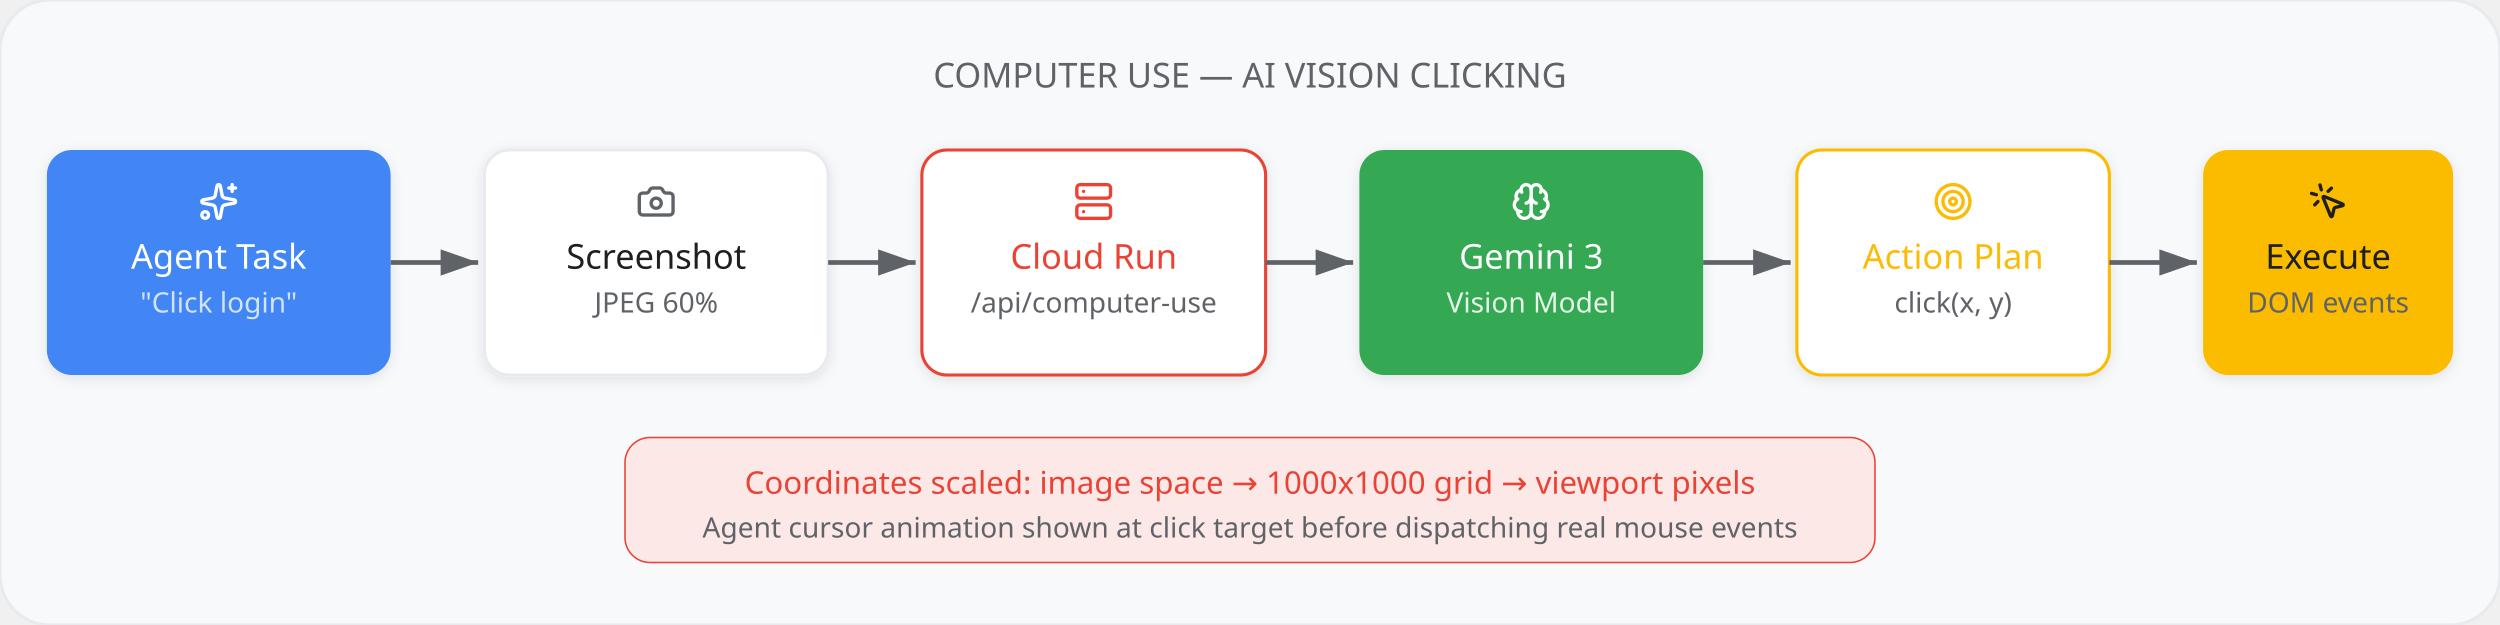
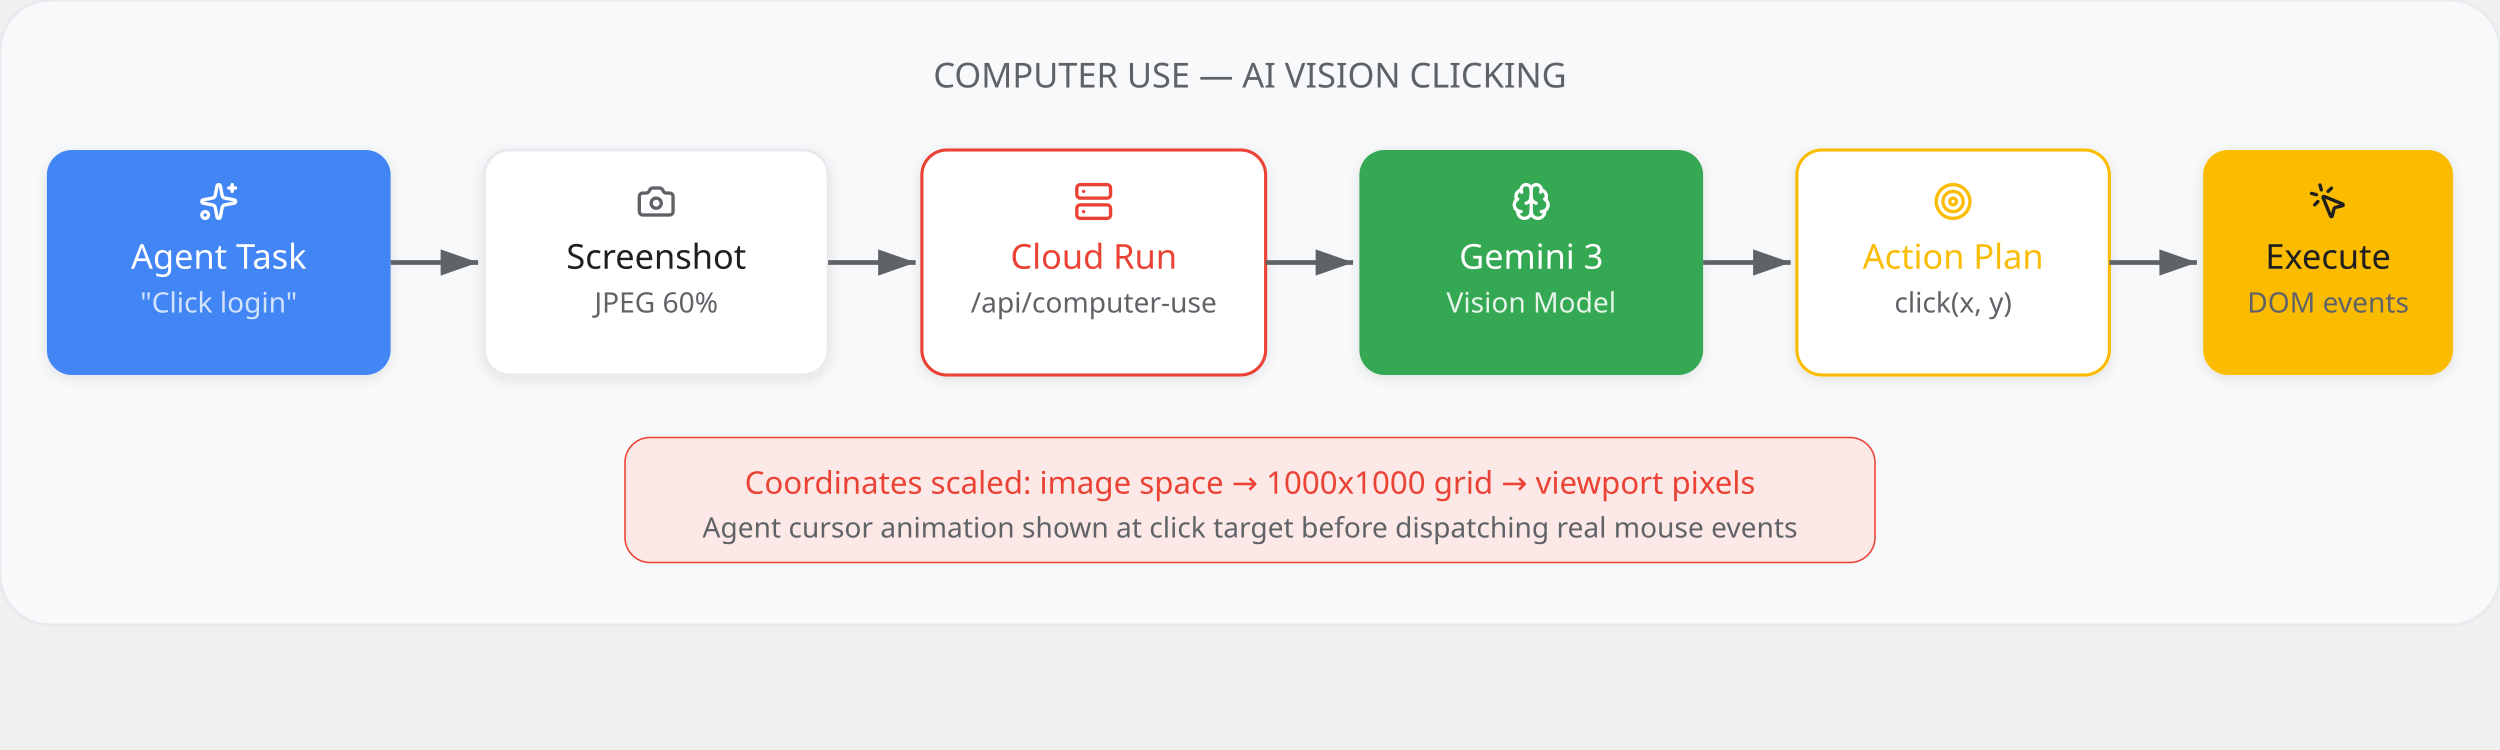
- <svg xmlns="http://www.w3.org/2000/svg" viewBox="0 0 800 200" style="width:100%;max-width:800px;margin:24px auto;display:block;font-family:'Google Sans',sans-serif">
+ <svg xmlns="http://www.w3.org/2000/svg" viewBox="0 0 800 240" style="width:100%;max-width:800px;margin:24px auto;display:block;font-family:'Google Sans',sans-serif">
  <defs>
    <filter id="sc">
      <feDropShadow dx="0" dy="1" stdDeviation="2" flood-opacity="0.1" />
    </filter>
    <marker id="ac" viewBox="0 0 10 7" refX="10" refY="3.5" markerWidth="8" markerHeight="6" orient="auto">
      <polygon points="0 0, 10 3.5, 0 7" fill="#5F6368" />
    </marker>
  </defs>
  <rect width="800" height="200" rx="16" fill="#f8f9fa" stroke="#e8eaed" />
  <text x="400" y="28" text-anchor="middle" fill="#5F6368" font-size="11" font-weight="500">COMPUTER USE — AI VISION CLICKING</text>
  <rect x="15" y="48" width="110" height="72" rx="8" fill="#4285F4" filter="url(#sc)" />
  <g transform="translate(63.5,58) scale(0.54)" stroke="#fff" stroke-width="2" stroke-linecap="round" stroke-linejoin="round" fill="none">
    <path d="M11.017 2.814a1 1 0 0 1 1.966 0l1.051 5.558a2 2 0 0 0 1.594 1.594l5.558 1.051a1 1 0 0 1 0 1.966l-5.558 1.051a2 2 0 0 0-1.594 1.594l-1.051 5.558a1 1 0 0 1-1.966 0l-1.051-5.558a2 2 0 0 0-1.594-1.594l-5.558-1.051a1 1 0 0 1 0-1.966l5.558-1.051a2 2 0 0 0 1.594-1.594z" />
    <path d="M20 2v4" />
    <path d="M22 4h-4" />
    <circle cx="4" cy="20" r="2" />
  </g>
  <text x="70" y="86" text-anchor="middle" fill="#fff" font-size="11" font-weight="500">Agent Task</text>
  <text x="70" y="100" text-anchor="middle" fill="#d2e3fc" font-size="9">"Click login"</text>
  <rect x="155" y="48" width="110" height="72" rx="8" fill="#fff" stroke="#e8eaed" filter="url(#sc)" />
  <g transform="translate(203.5,58) scale(0.54)" stroke="#5F6368" stroke-width="2" stroke-linecap="round" stroke-linejoin="round" fill="none">
    <path d="M13.997 4a2 2 0 0 1 1.76 1.05l.486.9A2 2 0 0 0 18.003 7H20a2 2 0 0 1 2 2v9a2 2 0 0 1-2 2H4a2 2 0 0 1-2-2V9a2 2 0 0 1 2-2h1.997a2 2 0 0 0 1.759-1.048l.489-.904A2 2 0 0 1 10.004 4z" />
    <circle cx="12" cy="13" r="3" />
  </g>
  <text x="210" y="86" text-anchor="middle" fill="#1f1f1f" font-size="11" font-weight="500">Screenshot</text>
  <text x="210" y="100" text-anchor="middle" fill="#5F6368" font-size="9">JPEG 60%</text>
  <rect x="295" y="48" width="110" height="72" rx="8" fill="#fff" stroke="#EA4335" filter="url(#sc)" />
  <g transform="translate(343.5,58) scale(0.54)" stroke="#EA4335" stroke-width="2" stroke-linecap="round" stroke-linejoin="round" fill="none">
    <rect width="20" height="8" x="2" y="2" rx="2" ry="2" />
    <rect width="20" height="8" x="2" y="14" rx="2" ry="2" />
    <line x1="6" x2="6.01" y1="6" y2="6" />
    <line x1="6" x2="6.01" y1="18" y2="18" />
  </g>
  <text x="350" y="86" text-anchor="middle" fill="#EA4335" font-size="11" font-weight="500">Cloud Run</text>
  <text x="350" y="100" text-anchor="middle" fill="#5F6368" font-size="9">/api/computer-use</text>
  <rect x="435" y="48" width="110" height="72" rx="8" fill="#34A853" filter="url(#sc)" />
  <g transform="translate(483.5,58) scale(0.54)" stroke="#fff" stroke-width="2" stroke-linecap="round" stroke-linejoin="round" fill="none">
    <path d="M12 18V5" />
    <path d="M15 13a4.17 4.17 0 0 1-3-4 4.17 4.17 0 0 1-3 4" />
    <path d="M17.598 6.5A3 3 0 1 0 12 5a3 3 0 1 0-5.598 1.5" />
    <path d="M17.997 5.125a4 4 0 0 1 2.526 5.77" />
    <path d="M18 18a4 4 0 0 0 2-7.464" />
    <path d="M19.967 17.483A4 4 0 1 1 12 18a4 4 0 1 1-7.967-.517" />
    <path d="M6 18a4 4 0 0 1-2-7.464" />
    <path d="M6.003 5.125a4 4 0 0 0-2.526 5.77" />
  </g>
  <text x="490" y="86" text-anchor="middle" fill="#fff" font-size="11" font-weight="500">Gemini 3</text>
  <text x="490" y="100" text-anchor="middle" fill="#e6f4ea" font-size="9">Vision Model</text>
  <rect x="575" y="48" width="100" height="72" rx="8" fill="#fff" stroke="#FBBC05" filter="url(#sc)" />
  <g transform="translate(618.5,58) scale(0.54)" stroke="#FBBC05" stroke-width="2" stroke-linecap="round" stroke-linejoin="round" fill="none">
    <circle cx="12" cy="12" r="10" />
    <circle cx="12" cy="12" r="6" />
    <circle cx="12" cy="12" r="2" />
  </g>
  <text x="625" y="86" text-anchor="middle" fill="#FBBC05" font-size="11" font-weight="500">Action Plan</text>
  <text x="625" y="100" text-anchor="middle" fill="#5F6368" font-size="9">click(x, y)</text>
  <rect x="705" y="48" width="80" height="72" rx="8" fill="#FBBC05" filter="url(#sc)" />
  <g transform="translate(738.5,58) scale(0.54)" stroke="#1f1f1f" stroke-width="2" stroke-linecap="round" stroke-linejoin="round" fill="none">
    <path d="M14 4.1 12 6" />
    <path d="m5.1 8-2.9-.8" />
    <path d="m6 12-1.9 2" />
    <path d="M7.2 2.2 8 5.1" />
    <path d="M9.037 9.69a.498.498 0 0 1 .653-.653l11 4.5a.5.5 0 0 1-.074.949l-4.349 1.041a1 1 0 0 0-.74.739l-1.04 4.35a.5.5 0 0 1-.95.074z" />
  </g>
  <text x="745" y="86" text-anchor="middle" fill="#1f1f1f" font-size="11" font-weight="500">Execute</text>
  <text x="745" y="100" text-anchor="middle" fill="#5F6368" font-size="9">DOM events</text>
  <line x1="125" y1="84" x2="153" y2="84" stroke="#5F6368" stroke-width="1.5" marker-end="url(#ac)" />
  <line x1="265" y1="84" x2="293" y2="84" stroke="#5F6368" stroke-width="1.5" marker-end="url(#ac)" />
  <line x1="405" y1="84" x2="433" y2="84" stroke="#5F6368" stroke-width="1.5" marker-end="url(#ac)" />
  <line x1="545" y1="84" x2="573" y2="84" stroke="#5F6368" stroke-width="1.5" marker-end="url(#ac)" />
  <line x1="675" y1="84" x2="703" y2="84" stroke="#5F6368" stroke-width="1.5" marker-end="url(#ac)" />
  <rect x="200" y="140" width="400" height="40" rx="8" fill="#fce8e6" stroke="#EA4335" stroke-width="0.5" />
  <text x="400" y="158" text-anchor="middle" fill="#EA4335" font-size="10" font-weight="500">Coordinates scaled: image space → 1000x1000 grid → viewport pixels</text>
  <text x="400" y="172" text-anchor="middle" fill="#5F6368" font-size="9">Agent cursor animation shown at click target before dispatching real mouse events</text>
</svg>
